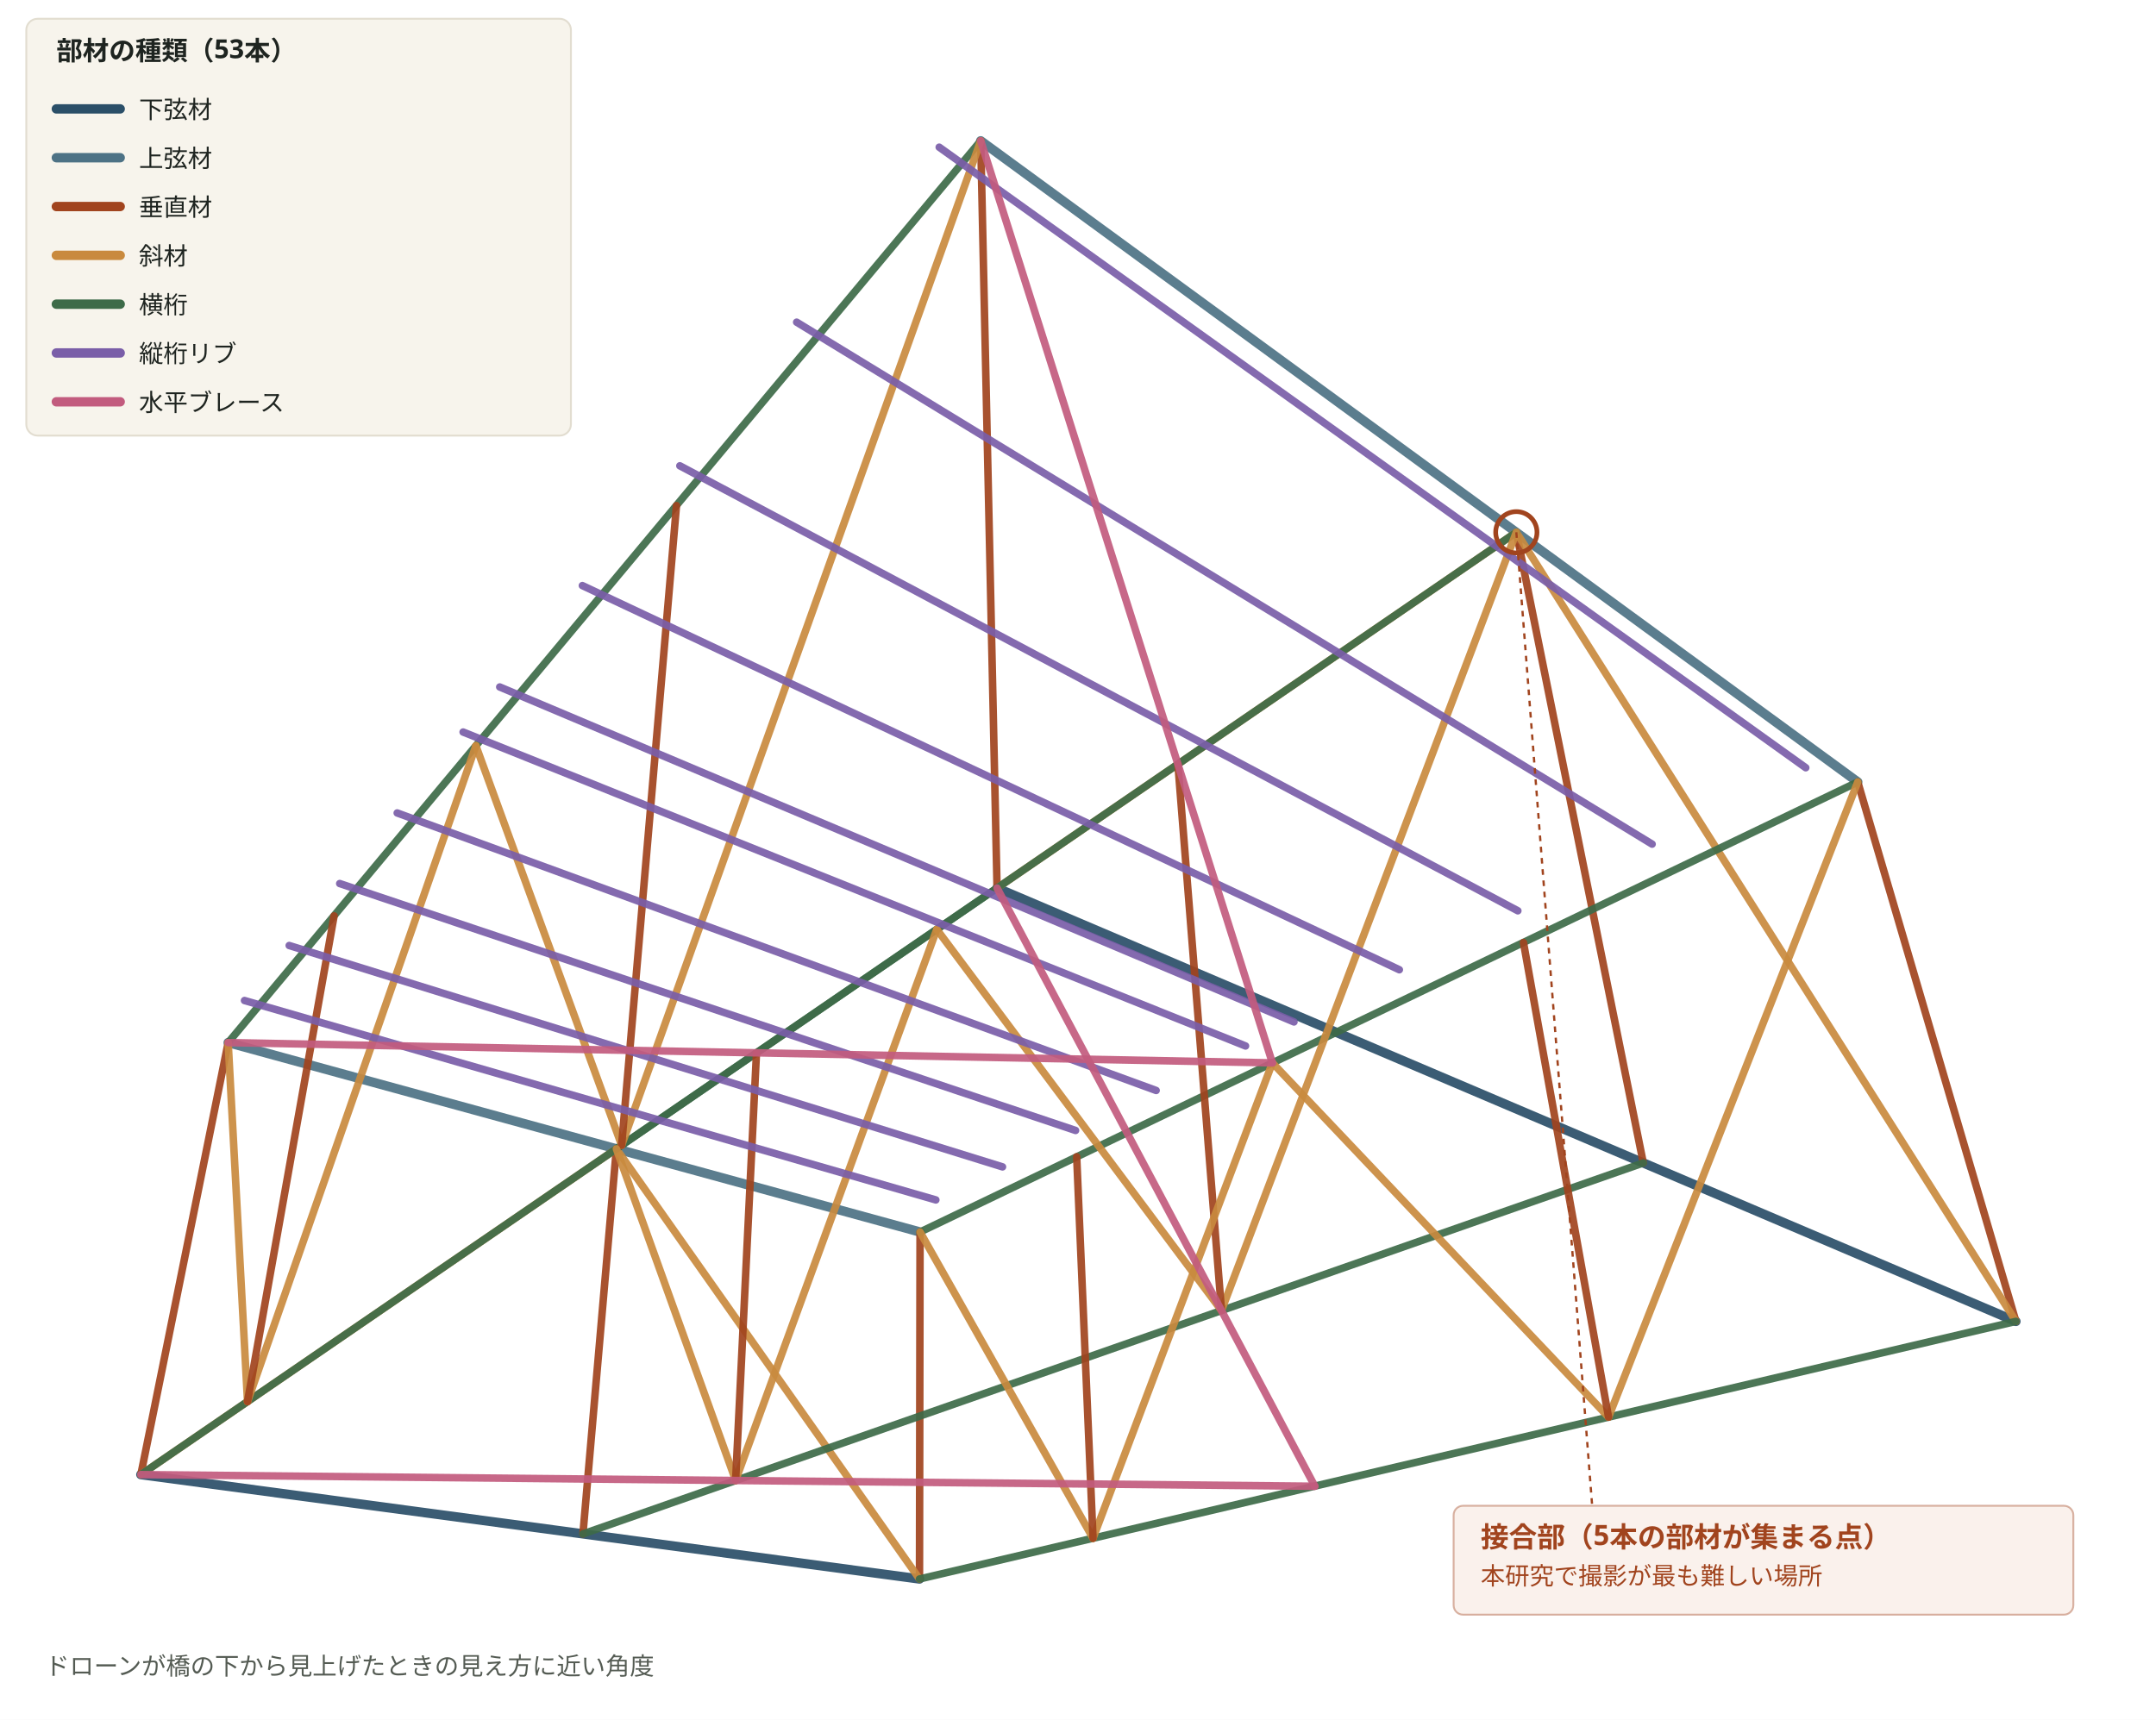
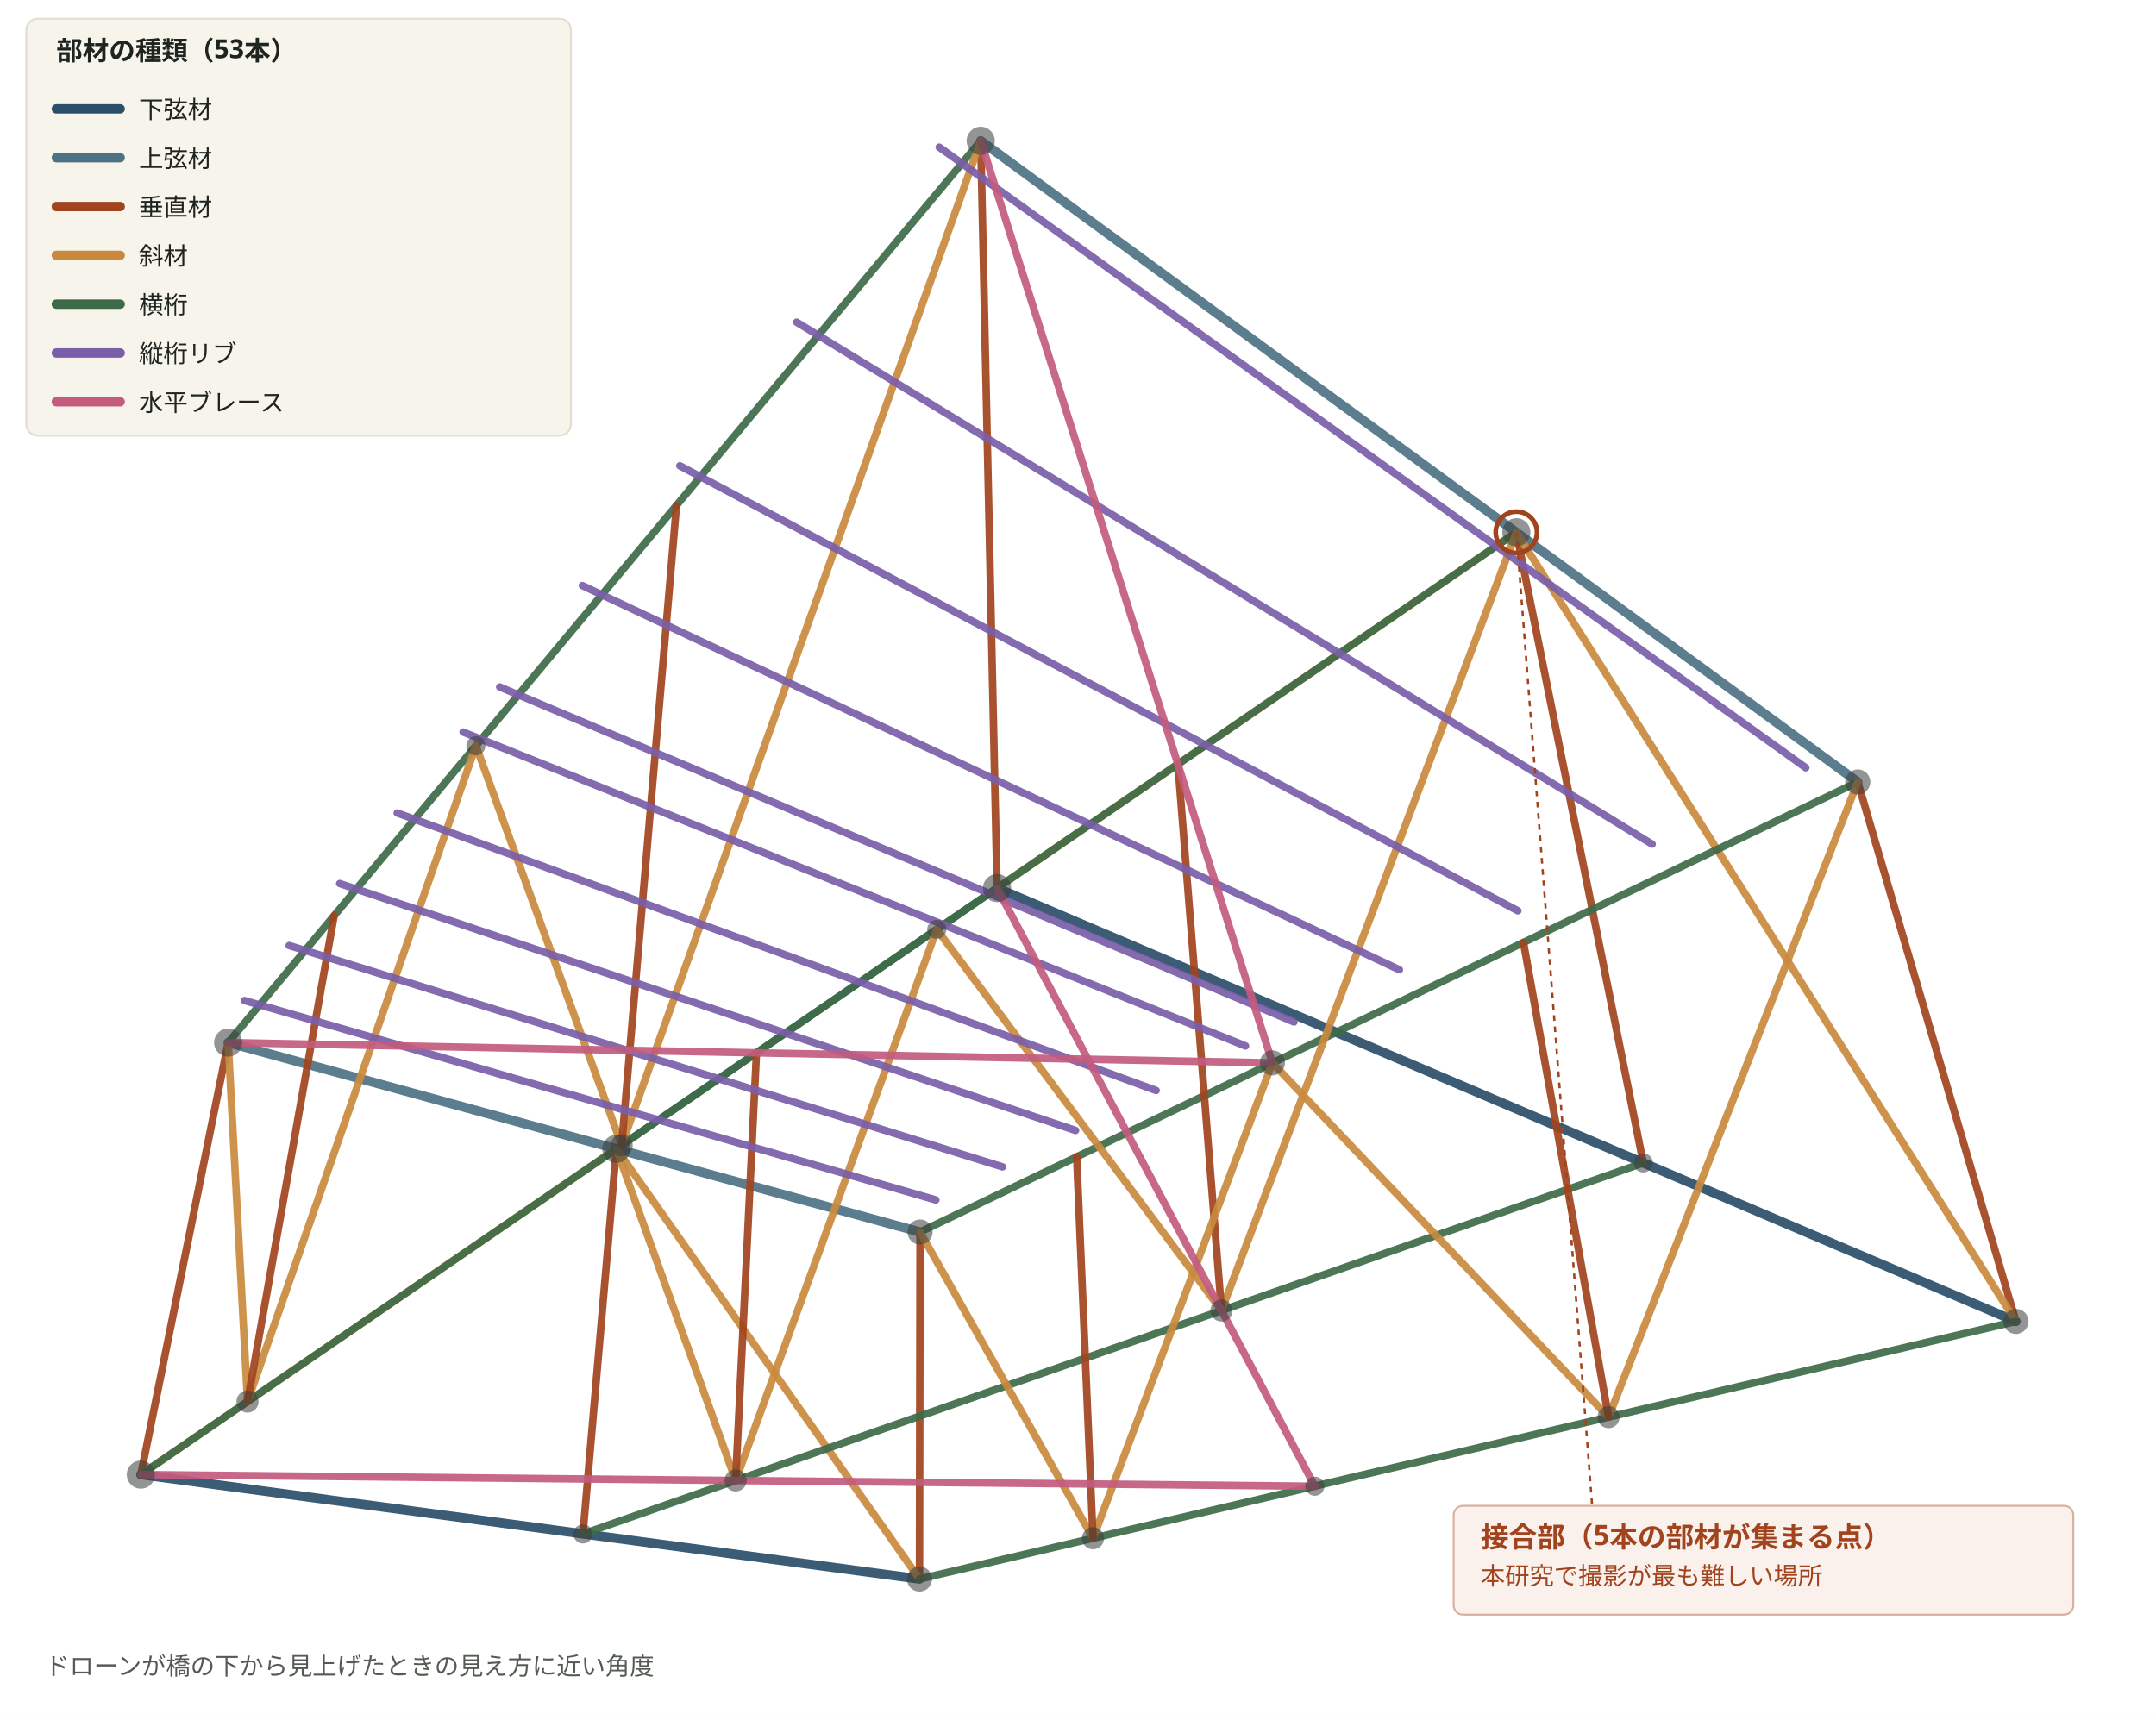
- <svg xmlns="http://www.w3.org/2000/svg" viewBox="0 0 1148 916" role="img" aria-label="橋の下から見上げる視点で描いた橋梁トラス構造。53本の部材のうち道路床版を除く52本が種類ごとに色分けされている。">
+ <svg xmlns="http://www.w3.org/2000/svg" viewBox="0 0 1148 916" role="img" aria-label="橋の下から見上げる視点で描いた橋梁トラス構造。53本の部材のうち道路床版を除く52本が種類ごとに色分けされ、実際に2本以上の部材が接続している場所だけに灰色の点で接合部を示している。">
  <rect x="0" y="0" width="1148" height="916" fill="#ffffff" />
  <line x1="530.9" y1="473.0" x2="1073.4" y2="703.8" stroke="#2b4f68" stroke-width="5" stroke-linecap="round" stroke-opacity="0.92" />
  <line x1="522.2" y1="75.0" x2="989.2" y2="416.5" stroke="#4d7285" stroke-width="5" stroke-linecap="round" stroke-opacity="0.92" />
  <line x1="530.9" y1="473.0" x2="522.2" y2="75.0" stroke="#a1441e" stroke-width="4" stroke-linecap="round" stroke-opacity="0.92" />
  <line x1="875.0" y1="619.4" x2="807.4" y2="283.5" stroke="#a1441e" stroke-width="4" stroke-linecap="round" stroke-opacity="0.92" />
  <line x1="1073.4" y1="703.8" x2="989.2" y2="416.5" stroke="#a1441e" stroke-width="4" stroke-linecap="round" stroke-opacity="0.92" />
  <line x1="530.9" y1="473.0" x2="807.4" y2="283.5" stroke="#c98a3e" stroke-width="4" stroke-linecap="round" stroke-opacity="0.92" />
  <line x1="807.4" y1="283.5" x2="1073.4" y2="703.8" stroke="#c98a3e" stroke-width="4" stroke-linecap="round" stroke-opacity="0.92" />
  <line x1="75.0" y1="785.4" x2="489.6" y2="841.0" stroke="#2b4f68" stroke-width="5" stroke-linecap="round" stroke-opacity="0.92" />
  <line x1="121.5" y1="555.3" x2="489.9" y2="656.2" stroke="#4d7285" stroke-width="5" stroke-linecap="round" stroke-opacity="0.92" />
  <line x1="75.0" y1="785.4" x2="121.5" y2="555.3" stroke="#a1441e" stroke-width="4" stroke-linecap="round" stroke-opacity="0.92" />
  <line x1="310.4" y1="817.0" x2="328.2" y2="611.9" stroke="#a1441e" stroke-width="4" stroke-linecap="round" stroke-opacity="0.92" />
  <line x1="489.6" y1="841.0" x2="489.9" y2="656.2" stroke="#a1441e" stroke-width="4" stroke-linecap="round" stroke-opacity="0.92" />
  <line x1="75.0" y1="785.4" x2="328.2" y2="611.9" stroke="#c98a3e" stroke-width="4" stroke-linecap="round" stroke-opacity="0.92" />
  <line x1="328.2" y1="611.9" x2="489.6" y2="841.0" stroke="#c98a3e" stroke-width="4" stroke-linecap="round" stroke-opacity="0.92" />
  <line x1="530.9" y1="473.0" x2="75.0" y2="785.4" stroke="#3d6b48" stroke-width="4" stroke-linecap="round" stroke-opacity="0.92" />
  <line x1="522.2" y1="75.0" x2="121.5" y2="555.3" stroke="#3d6b48" stroke-width="4" stroke-linecap="round" stroke-opacity="0.92" />
  <line x1="875.0" y1="619.4" x2="310.4" y2="817.0" stroke="#3d6b48" stroke-width="4" stroke-linecap="round" stroke-opacity="0.92" />
  <line x1="807.4" y1="283.5" x2="328.2" y2="611.9" stroke="#3d6b48" stroke-width="4" stroke-linecap="round" stroke-opacity="0.92" />
  <line x1="1073.4" y1="703.8" x2="489.6" y2="841.0" stroke="#3d6b48" stroke-width="4" stroke-linecap="round" stroke-opacity="0.92" />
  <line x1="989.2" y1="416.5" x2="489.9" y2="656.2" stroke="#3d6b48" stroke-width="4" stroke-linecap="round" stroke-opacity="0.92" />
  <line x1="522.2" y1="75.0" x2="331.0" y2="610.0" stroke="#c98a3e" stroke-width="4" stroke-linecap="round" stroke-opacity="0.92" />
  <line x1="331.0" y1="610.0" x2="253.4" y2="397.2" stroke="#c98a3e" stroke-width="4" stroke-linecap="round" stroke-opacity="0.92" />
  <line x1="253.4" y1="397.2" x2="131.8" y2="746.5" stroke="#c98a3e" stroke-width="4" stroke-linecap="round" stroke-opacity="0.92" />
  <line x1="131.8" y1="746.5" x2="121.5" y2="555.3" stroke="#c98a3e" stroke-width="4" stroke-linecap="round" stroke-opacity="0.92" />
  <line x1="331.0" y1="610.0" x2="360.2" y2="269.3" stroke="#a1441e" stroke-width="4" stroke-linecap="round" stroke-opacity="0.92" />
  <line x1="131.8" y1="746.5" x2="177.9" y2="487.8" stroke="#a1441e" stroke-width="4" stroke-linecap="round" stroke-opacity="0.92" />
  <line x1="807.4" y1="283.5" x2="650.4" y2="698.0" stroke="#c98a3e" stroke-width="4" stroke-linecap="round" stroke-opacity="0.92" />
  <line x1="650.4" y1="698.0" x2="498.8" y2="495.0" stroke="#c98a3e" stroke-width="4" stroke-linecap="round" stroke-opacity="0.92" />
  <line x1="498.8" y1="495.0" x2="391.7" y2="788.5" stroke="#c98a3e" stroke-width="4" stroke-linecap="round" stroke-opacity="0.92" />
  <line x1="391.7" y1="788.5" x2="328.2" y2="611.9" stroke="#c98a3e" stroke-width="4" stroke-linecap="round" stroke-opacity="0.92" />
  <line x1="650.4" y1="698.0" x2="627.2" y2="407.0" stroke="#a1441e" stroke-width="4" stroke-linecap="round" stroke-opacity="0.92" />
  <line x1="391.7" y1="788.5" x2="402.8" y2="560.8" stroke="#a1441e" stroke-width="4" stroke-linecap="round" stroke-opacity="0.92" />
  <line x1="989.2" y1="416.5" x2="856.5" y2="754.8" stroke="#c98a3e" stroke-width="4" stroke-linecap="round" stroke-opacity="0.92" />
  <line x1="856.5" y1="754.8" x2="677.5" y2="566.1" stroke="#c98a3e" stroke-width="4" stroke-linecap="round" stroke-opacity="0.92" />
  <line x1="677.5" y1="566.1" x2="582.0" y2="819.3" stroke="#c98a3e" stroke-width="4" stroke-linecap="round" stroke-opacity="0.92" />
  <line x1="582.0" y1="819.3" x2="489.9" y2="656.2" stroke="#c98a3e" stroke-width="4" stroke-linecap="round" stroke-opacity="0.92" />
  <line x1="856.5" y1="754.8" x2="811.2" y2="502.0" stroke="#a1441e" stroke-width="4" stroke-linecap="round" stroke-opacity="0.92" />
  <line x1="582.0" y1="819.3" x2="573.3" y2="616.1" stroke="#a1441e" stroke-width="4" stroke-linecap="round" stroke-opacity="0.92" />
  <line x1="500.1" y1="78.4" x2="961.5" y2="408.9" stroke="#7a5ea8" stroke-width="4" stroke-linecap="round" stroke-opacity="0.92" />
  <line x1="424.2" y1="171.6" x2="879.7" y2="449.6" stroke="#7a5ea8" stroke-width="4" stroke-linecap="round" stroke-opacity="0.92" />
  <line x1="362.0" y1="248.1" x2="808.2" y2="485.1" stroke="#7a5ea8" stroke-width="4" stroke-linecap="round" stroke-opacity="0.92" />
  <line x1="310.1" y1="311.9" x2="745.1" y2="516.5" stroke="#7a5ea8" stroke-width="4" stroke-linecap="round" stroke-opacity="0.92" />
  <line x1="266.1" y1="365.9" x2="689.0" y2="544.3" stroke="#7a5ea8" stroke-width="4" stroke-linecap="round" stroke-opacity="0.92" />
  <line x1="246.6" y1="389.9" x2="663.2" y2="557.1" stroke="#7a5ea8" stroke-width="4" stroke-linecap="round" stroke-opacity="0.92" />
  <line x1="211.5" y1="433.0" x2="615.6" y2="580.8" stroke="#7a5ea8" stroke-width="4" stroke-linecap="round" stroke-opacity="0.92" />
  <line x1="180.9" y1="470.6" x2="572.7" y2="602.1" stroke="#7a5ea8" stroke-width="4" stroke-linecap="round" stroke-opacity="0.92" />
  <line x1="154.0" y1="503.6" x2="533.8" y2="621.5" stroke="#7a5ea8" stroke-width="4" stroke-linecap="round" stroke-opacity="0.92" />
  <line x1="130.2" y1="532.9" x2="498.3" y2="639.1" stroke="#7a5ea8" stroke-width="4" stroke-linecap="round" stroke-opacity="0.92" />
  <line x1="530.9" y1="473.0" x2="700.1" y2="791.6" stroke="#c25b7e" stroke-width="4" stroke-linecap="round" stroke-opacity="0.92" />
  <line x1="75.0" y1="785.4" x2="700.1" y2="791.6" stroke="#c25b7e" stroke-width="4" stroke-linecap="round" stroke-opacity="0.92" />
  <line x1="522.2" y1="75.0" x2="677.5" y2="566.1" stroke="#c25b7e" stroke-width="4" stroke-linecap="round" stroke-opacity="0.92" />
  <line x1="121.5" y1="555.3" x2="677.5" y2="566.1" stroke="#c25b7e" stroke-width="4" stroke-linecap="round" stroke-opacity="0.92" />
+   <circle cx="530.9" cy="473.0" r="7.5" fill="#3a3f3c" fill-opacity="0.55" />
+   <circle cx="1073.4" cy="703.8" r="6.7" fill="#3a3f3c" fill-opacity="0.55" />
+   <circle cx="522.2" cy="75.0" r="7.5" fill="#3a3f3c" fill-opacity="0.55" />
+   <circle cx="989.2" cy="416.5" r="6.7" fill="#3a3f3c" fill-opacity="0.55" />
+   <circle cx="875.0" cy="619.4" r="5.1" fill="#3a3f3c" fill-opacity="0.55" />
+   <circle cx="807.4" cy="283.5" r="7.5" fill="#3a3f3c" fill-opacity="0.55" />
+   <circle cx="75.0" cy="785.4" r="7.5" fill="#3a3f3c" fill-opacity="0.55" />
+   <circle cx="489.6" cy="841.0" r="6.7" fill="#3a3f3c" fill-opacity="0.55" />
+   <circle cx="121.5" cy="555.3" r="7.5" fill="#3a3f3c" fill-opacity="0.55" />
+   <circle cx="489.9" cy="656.2" r="6.7" fill="#3a3f3c" fill-opacity="0.55" />
+   <circle cx="310.4" cy="817.0" r="5.1" fill="#3a3f3c" fill-opacity="0.55" />
+   <circle cx="328.2" cy="611.9" r="7.5" fill="#3a3f3c" fill-opacity="0.55" />
+   <circle cx="331.0" cy="610.0" r="5.9" fill="#3a3f3c" fill-opacity="0.55" />
+   <circle cx="253.4" cy="397.2" r="5.1" fill="#3a3f3c" fill-opacity="0.55" />
+   <circle cx="131.8" cy="746.5" r="5.9" fill="#3a3f3c" fill-opacity="0.55" />
+   <circle cx="650.4" cy="698.0" r="5.9" fill="#3a3f3c" fill-opacity="0.55" />
+   <circle cx="498.8" cy="495.0" r="5.1" fill="#3a3f3c" fill-opacity="0.55" />
+   <circle cx="391.7" cy="788.5" r="5.9" fill="#3a3f3c" fill-opacity="0.55" />
+   <circle cx="856.5" cy="754.8" r="5.9" fill="#3a3f3c" fill-opacity="0.55" />
+   <circle cx="677.5" cy="566.1" r="6.7" fill="#3a3f3c" fill-opacity="0.55" />
+   <circle cx="582.0" cy="819.3" r="5.9" fill="#3a3f3c" fill-opacity="0.55" />
+   <circle cx="700.1" cy="791.6" r="5.1" fill="#3a3f3c" fill-opacity="0.55" />
  <circle cx="807.4" cy="283.5" r="11" fill="none" stroke="#a1441e" stroke-width="2.5" />
  <line x1="807.4" y1="283.5" x2="848.4" y2="810.0" stroke="#a1441e" stroke-width="1.2" stroke-dasharray="3 3" />
  <rect x="774" y="802" width="330" height="58" fill="#faf1ec" stroke="#a1441e" stroke-opacity="0.4" rx="5" />
  <text x="788.4" y="824.0" font-family="sans-serif" font-size="15" font-weight="700" fill="#a1441e">接合部（5本の部材が集まる点）</text>
  <text x="788.4" y="844.0" font-family="sans-serif" font-size="13" fill="#a1441e">本研究で撮影が最も難しい場所</text>
  <text x="24" y="892.0" font-family="sans-serif" font-size="13" fill="#545b53">ドローンが橋の下から見上げたときの見え方に近い角度</text>
  <rect x="14" y="10" width="290" height="222" fill="#f7f4ec" stroke="#e2ddd0" rx="6" />
  <text x="30" y="32" font-family="sans-serif" font-size="14" font-weight="700" fill="#1e2420">部材の種類（53本）</text>
  <line x1="30" y1="58" x2="64" y2="58" stroke="#2b4f68" stroke-width="5" stroke-linecap="round" />
  <text x="74" y="63" font-family="sans-serif" font-size="13" fill="#1e2420">下弦材</text>
  <line x1="30" y1="84" x2="64" y2="84" stroke="#4d7285" stroke-width="5" stroke-linecap="round" />
  <text x="74" y="89" font-family="sans-serif" font-size="13" fill="#1e2420">上弦材</text>
  <line x1="30" y1="110" x2="64" y2="110" stroke="#a1441e" stroke-width="5" stroke-linecap="round" />
  <text x="74" y="115" font-family="sans-serif" font-size="13" fill="#1e2420">垂直材</text>
  <line x1="30" y1="136" x2="64" y2="136" stroke="#c98a3e" stroke-width="5" stroke-linecap="round" />
  <text x="74" y="141" font-family="sans-serif" font-size="13" fill="#1e2420">斜材</text>
  <line x1="30" y1="162" x2="64" y2="162" stroke="#3d6b48" stroke-width="5" stroke-linecap="round" />
  <text x="74" y="167" font-family="sans-serif" font-size="13" fill="#1e2420">横桁</text>
  <line x1="30" y1="188" x2="64" y2="188" stroke="#7a5ea8" stroke-width="5" stroke-linecap="round" />
  <text x="74" y="193" font-family="sans-serif" font-size="13" fill="#1e2420">縦桁リブ</text>
  <line x1="30" y1="214" x2="64" y2="214" stroke="#c25b7e" stroke-width="5" stroke-linecap="round" />
  <text x="74" y="219" font-family="sans-serif" font-size="13" fill="#1e2420">水平ブレース</text>
</svg>
